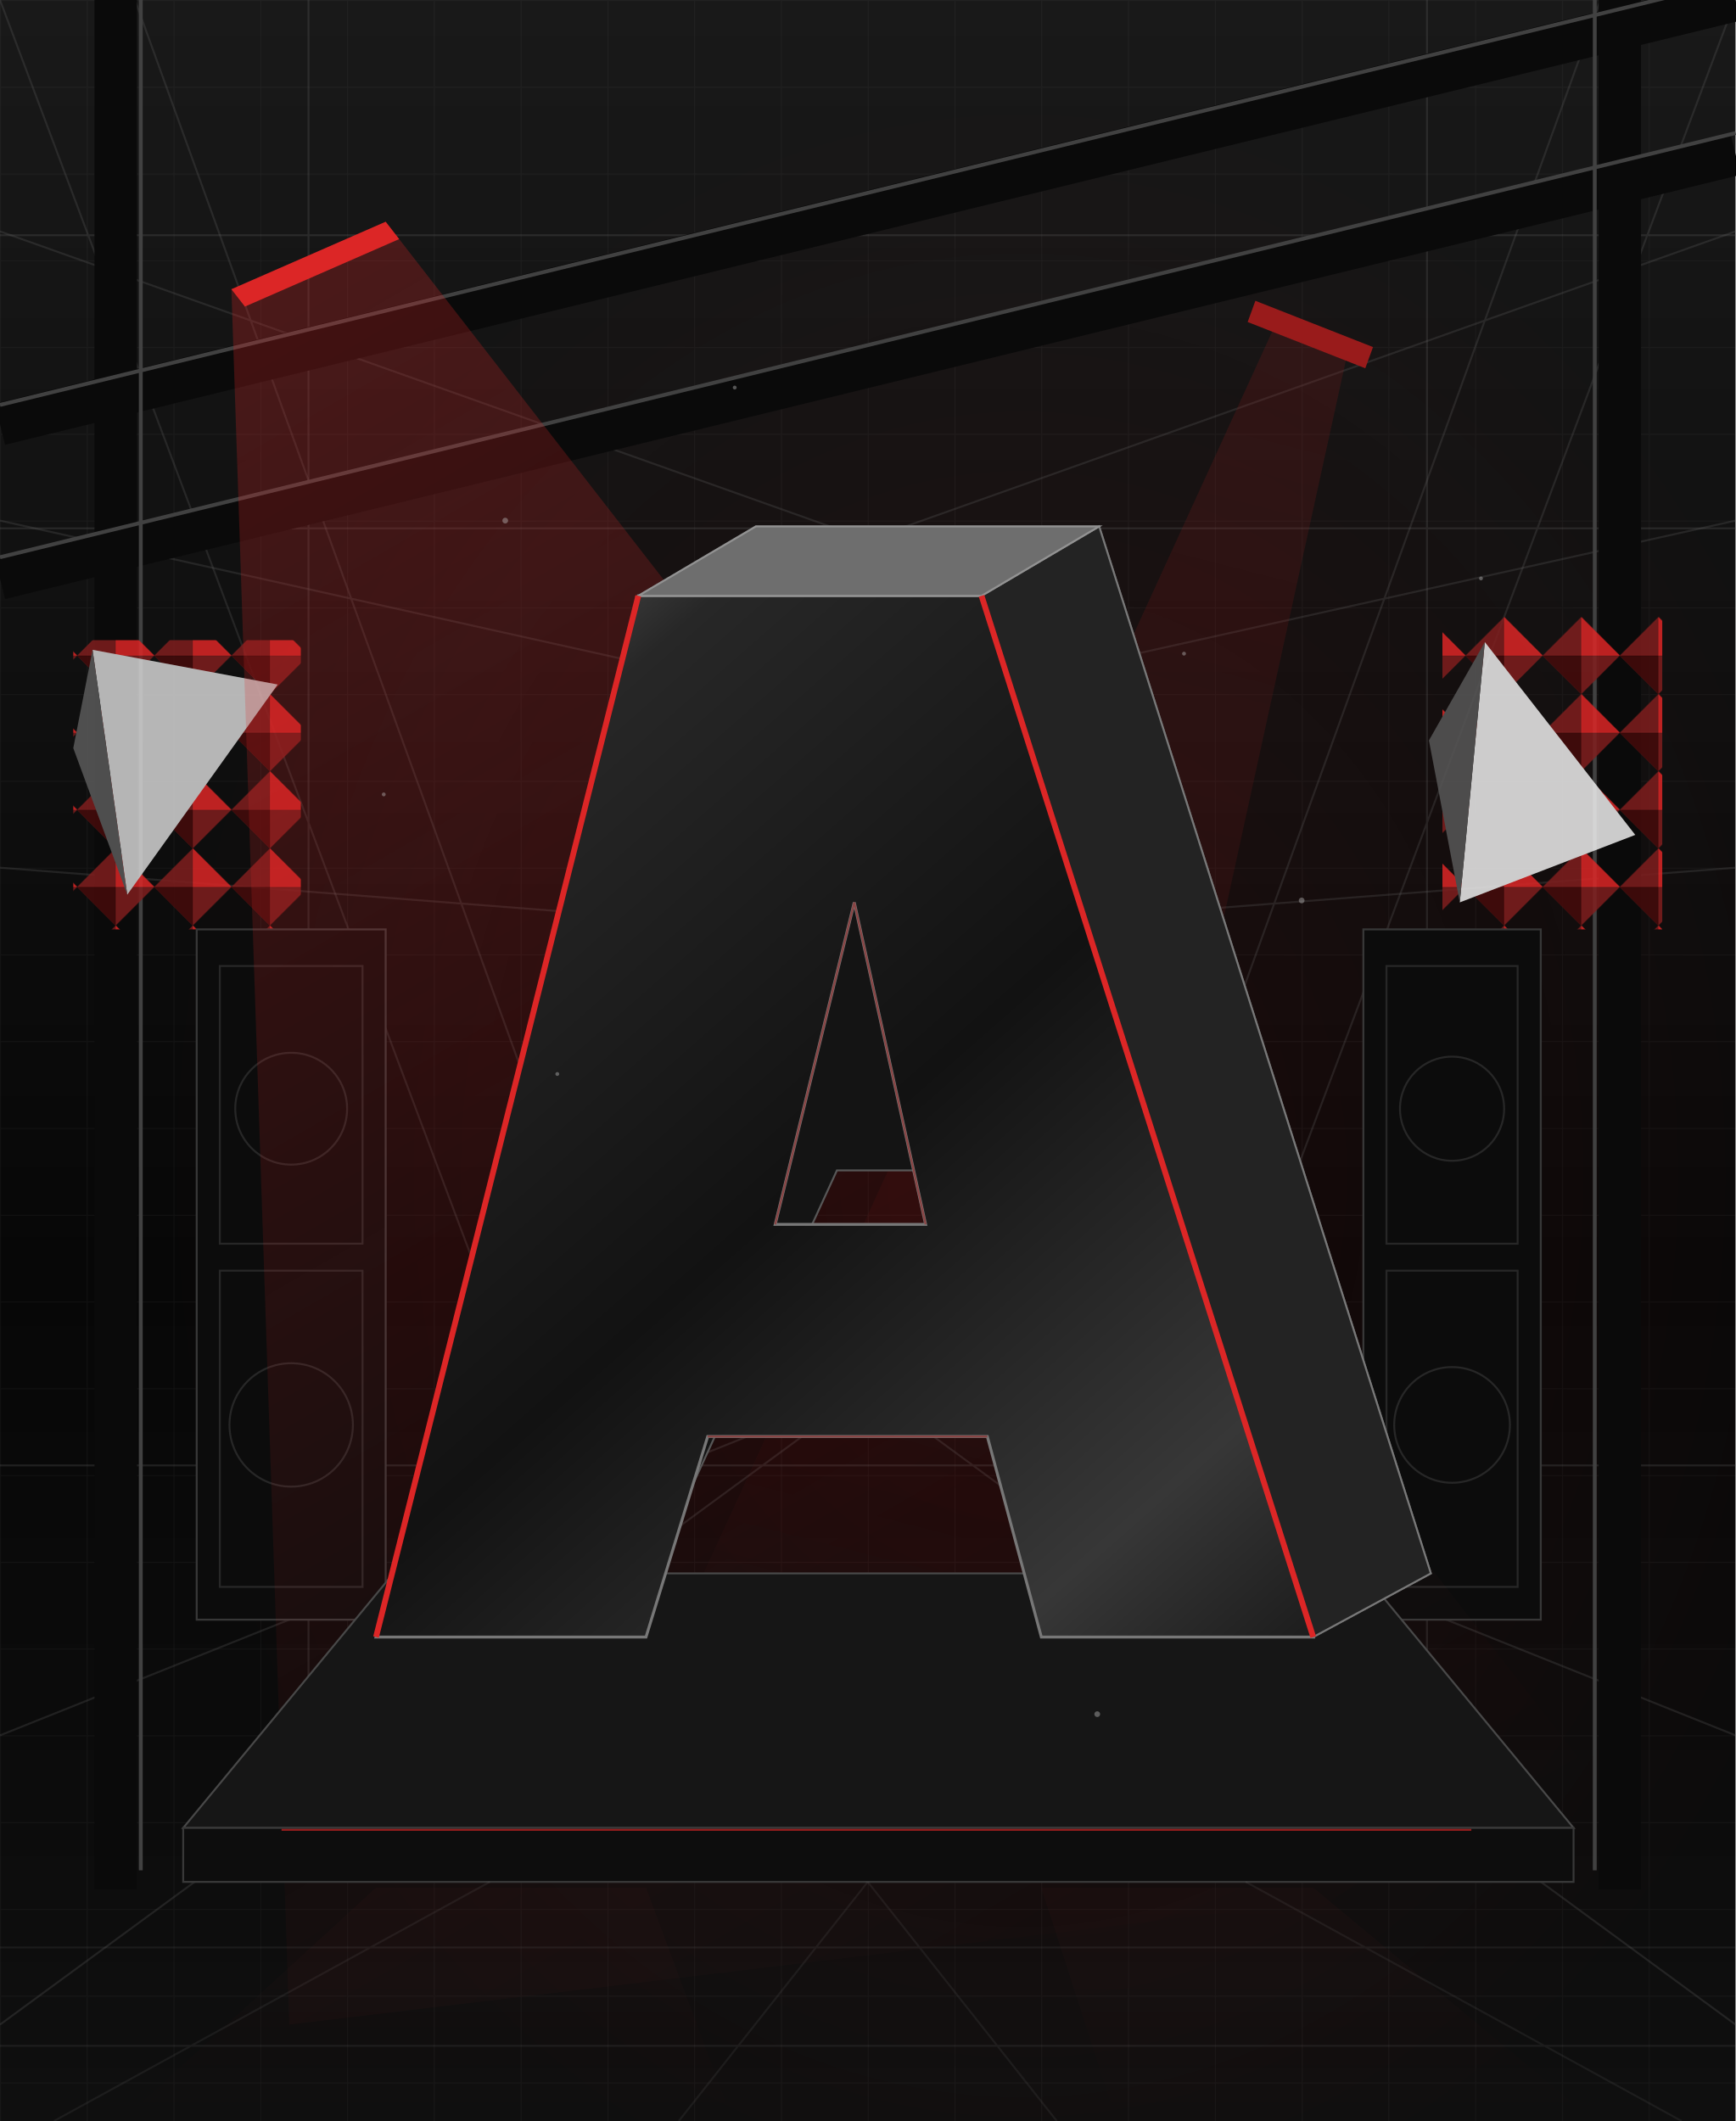
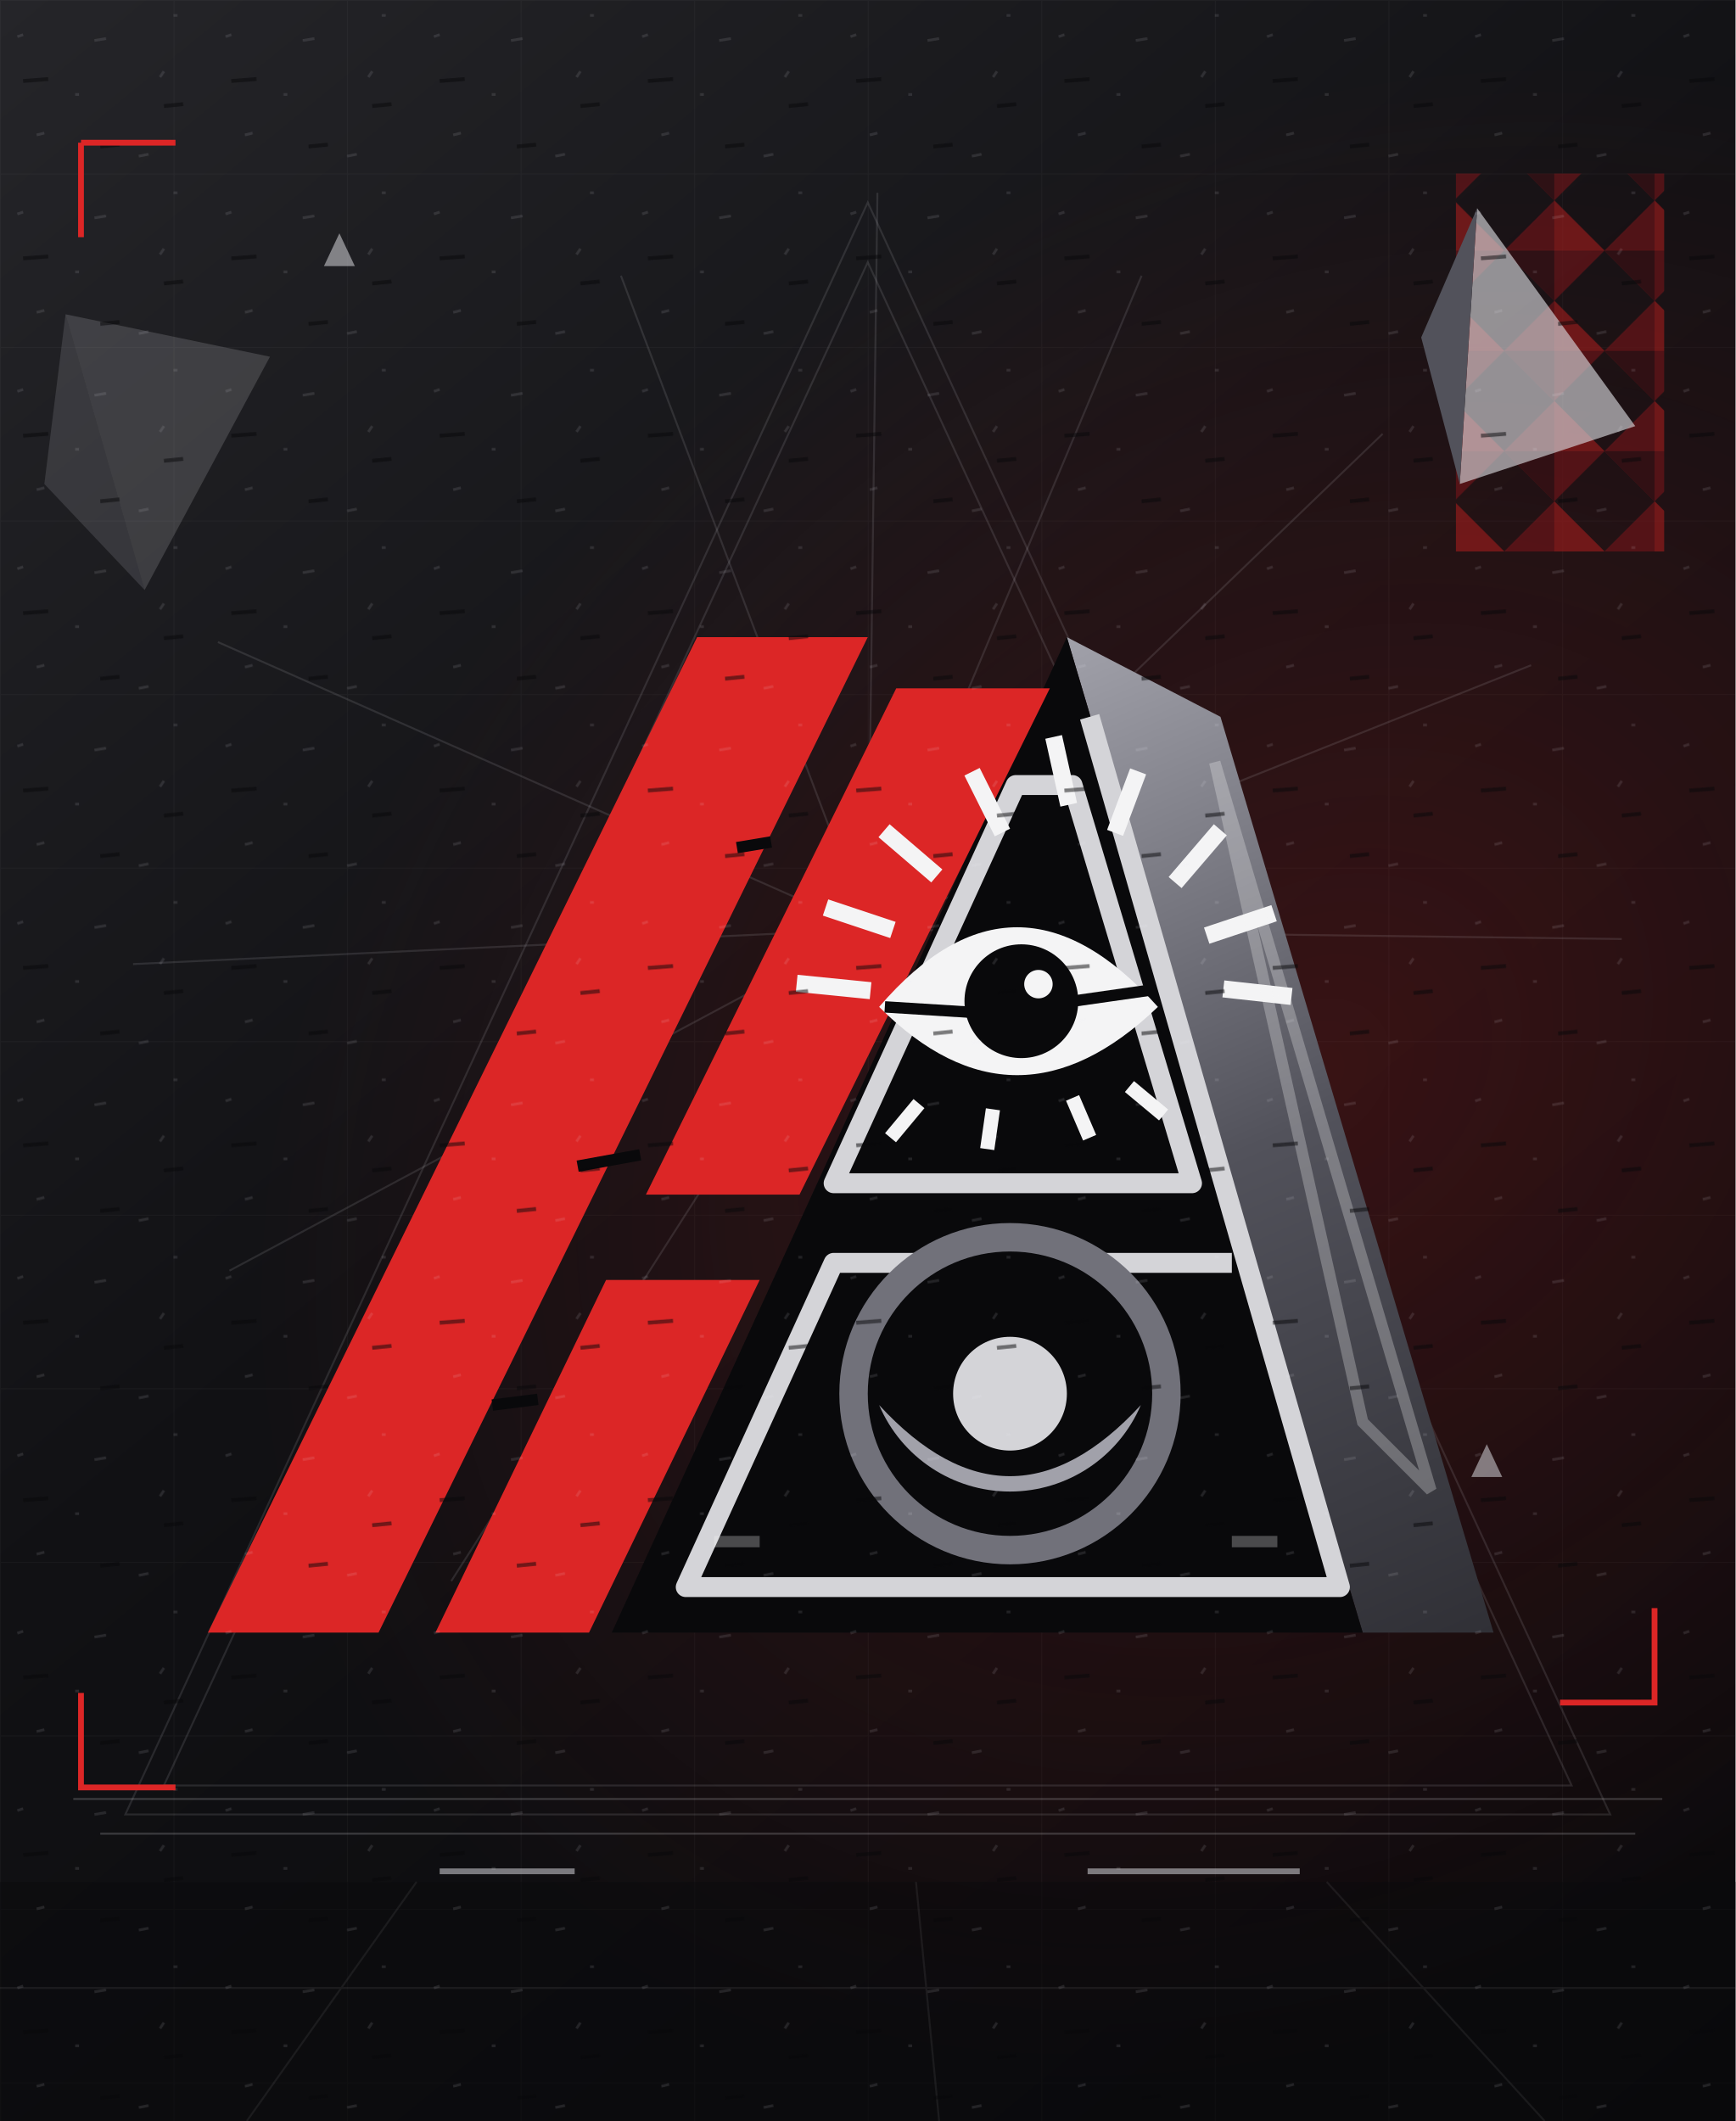
<svg xmlns="http://www.w3.org/2000/svg" width="900" height="1100" viewBox="0 0 900 1100" fill="none">
  <defs>
-     <linearGradient id="bg" x1="450" y1="0" x2="450" y2="1100" gradientUnits="userSpaceOnUse">
-       <stop stop-color="#191919" />
-       <stop offset=".6" stop-color="#070707" />
-       <stop offset="1" stop-color="#0f0f0f" />
+     <linearGradient id="wall" x1="0" y1="0" x2="900" y2="1100" gradientUnits="userSpaceOnUse">
+       <stop stop-color="#252529" />
+       <stop offset=".45" stop-color="#111114" />
+       <stop offset="1" stop-color="#09090b" />
    </linearGradient>
-     <linearGradient id="steel" x1="191" y1="290" x2="710" y2="880" gradientUnits="userSpaceOnUse">
-       <stop stop-color="#6a6a6a" />
-       <stop offset=".17" stop-color="#272727" />
-       <stop offset=".5" stop-color="#121212" />
-       <stop offset=".81" stop-color="#373737" />
-       <stop offset="1" stop-color="#121212" />
-     </linearGradient>
-     <linearGradient id="side" x1="220" y1="450" x2="700" y2="800">
-       <stop stop-color="#141414" />
-       <stop offset="1" stop-color="#3a3a3a" />
-     </linearGradient>
-     <linearGradient id="beam" x1="180" y1="100" x2="700" y2="1000" gradientUnits="userSpaceOnUse">
-       <stop stop-color="#dc2626" stop-opacity=".28" />
-       <stop offset=".7" stop-color="#dc2626" stop-opacity=".04" />
-       <stop offset="1" stop-color="#dc2626" stop-opacity="0" />
-     </linearGradient>
-     <linearGradient id="red-light" x1="662" y1="160" x2="450" y2="990" gradientUnits="userSpaceOnUse">
-       <stop stop-color="#991b1b" stop-opacity=".33" />
-       <stop offset="1" stop-color="#991b1b" stop-opacity="0" />
-     </linearGradient>
-     <radialGradient id="glow" cx="0" cy="0" r="1" gradientTransform="translate(530 610) rotate(90) scale(570 450)" gradientUnits="userSpaceOnUse">
-       <stop stop-color="#991b1b" stop-opacity=".12" />
+     <radialGradient id="red-haze" cx="0" cy="0" r="1" gradientTransform="translate(680 555) rotate(140) scale(600 470)" gradientUnits="userSpaceOnUse">
+       <stop stop-color="#991b1b" stop-opacity=".3" />
      <stop offset="1" stop-color="#991b1b" stop-opacity="0" />
    </radialGradient>
-     <linearGradient id="floor" x1="450" y1="800" x2="450" y2="1100" gradientUnits="userSpaceOnUse">
-       <stop stop-color="#dc2626" stop-opacity=".07" />
-       <stop offset="1" stop-color="#dc2626" stop-opacity="0" />
+     <linearGradient id="steel" x1="155" y1="31" x2="230" y2="206" gradientUnits="userSpaceOnUse">
+       <stop stop-color="#a1a1aa" />
+       <stop offset=".5" stop-color="#52525b" />
+       <stop offset="1" stop-color="#303036" />
    </linearGradient>
-     <pattern id="grid" width="45" height="45" patternUnits="userSpaceOnUse">
-       <path d="M45 0H0V45" stroke="#cfcfcf" stroke-opacity=".045" />
+     <pattern id="wall-grid" width="90" height="90" patternUnits="userSpaceOnUse">
+       <path d="M90 0H0v90" stroke="#f4f4f5" stroke-opacity=".035" />
    </pattern>
-     <pattern id="relief" width="40" height="40" patternUnits="userSpaceOnUse">
-       <path d="M20 0 40 20 20 40 0 20Z" fill="#7f1d1d" />
-       <path d="m20 0 20 20H20Z" fill="#dc2626" />
-       <path d="M0 20h20v20Z" fill="#450a0a" />
+     <pattern id="stencil-grain" width="108" height="92" patternUnits="userSpaceOnUse">
+       <path d="m9 19 3-1m37 3 6-1m28 20 2-3M19 70l4-1m49 12 5-1M90 8h2M39 49h2" stroke="#f4f4f5" stroke-opacity=".11" stroke-width="1.4" />
+       <path d="m12 42 13-1m27 35 10-1m23-20 10-1" stroke="#09090b" stroke-opacity=".5" stroke-width="2" />
+     </pattern>
+     <pattern id="relief" width="52" height="52" patternUnits="userSpaceOnUse">
+       <path d="m26 0 26 26-26 26L0 26Z" fill="#6e1419" />
+       <path d="m26 0 26 26H26Z" fill="#991b1b" />
+       <path d="M0 26h26v26Z" fill="#3b1014" />
    </pattern>
  </defs>
-   <path fill="url(#bg)" d="M0 0h900v1100H0z" />
-   <path fill="url(#grid)" d="M0 0h900v1100H0z" />
-   <path fill="url(#glow)" d="M0 0h900v1100H0z" />
-   <g stroke="#686868" stroke-opacity=".24">
-     <path d="M0 120 450 280 900 120M0 270l450 100 450-100M0 450l450 35 450-35M0 900l450-180 450 180M0 1050l450-330 450 330M70 0l260 720M830 0 570 720M0 760h900" />
-     <path d="M0 0 270 720m630-720L630 720M70 0v950M830 0v950M160 0v885M740 0v885M0 122h900M0 274h900" />
+   <path fill="url(#wall)" d="M0 0h900v1100H0Z" />
+   <path fill="url(#wall-grid)" d="M0 0h900v1100H0Z" />
+   <path fill="url(#red-haze)" d="M0 0h900v1100H0Z" />
+   <g stroke="#d4d4d8" stroke-opacity=".13">
+     <path d="M450 105 835 941H65Zm0 31 365 790H85Z" />
+     <path d="m450 482-128-339m128 339 5-382m-5 382 142-339m-142 339 267-257m-267 257 344-137m-344 137 391 5m-391-5L113 333m337 149L69 500m381-18L119 659m331-177L234 820m216-338 253 288" />
  </g>
-   <g stroke="#0a0a0a" stroke-width="22">
-     <path d="M0 220 900 0M0 300 900 80M60 0v980M840 0v980" />
+   <path d="m34 163 106 22-65 121Z" fill="#d4d4d8" opacity=".18" />
+   <path d="m34 163 41 143-52-55Z" fill="#a1a1aa" opacity=".2" />
+   <path d="M755 90h108v196H755Z" fill="url(#relief)" opacity=".65" />
+   <path d="m766 108 82 113-91 30Z" fill="#d4d4d8" opacity=".65" />
+   <path d="m766 108-9 143-20-76Z" fill="#52525b" />
+   <path d="M38 933h824M52 951h796" stroke="#d4d4d8" stroke-opacity=".22" />
+   <path d="M0 976h900v124H0Z" fill="#09090b" opacity=".5" />
+   <path d="m216 976-88 124m347-124 12 124m201-124 113 124M0 1031h900" stroke="#d4d4d8" stroke-opacity=".08" />
+   <g transform="translate(96 239) scale(2.95)">
+     <path d="m155 31 27 14 48 161h-23Z" fill="url(#steel)" />
+     <path d="m155 31 52 175H75Z" fill="#09090b" />
+     <path d="m159 45 44 153H88l26-57h70m-70-14 32-70h10l21 70Z" stroke="#d4d4d8" stroke-width="3.5" stroke-linejoin="round" />
+     <path d="M4 206 90 31h30L34 206ZM81 129l44-89h27l-44 89Zm-7 15h27l-30 62H44Z" fill="#dc2626" />
+     <path d="m153 50 2 9m-16-3 4 8m-19 2 7 6m-17 7 9 3m-14 10 10 1m48-37-3 8m17 2-6 7m15 7-9 3m12 11-9-1" stroke="#f4f4f5" stroke-width="3" stroke-linecap="square" />
+     <path d="M122 96q24-28 49 0-25 24-49 0Z" fill="#f4f4f5" />
+     <path d="m123 96 16 1m17-2 14-2" stroke="#09090b" stroke-width="2" />
+     <circle cx="147" cy="95" r="10" fill="#09090b" />
+     <circle cx="150" cy="92" r="2.5" fill="#f4f4f5" />
+     <path d="m129 113-5 6m18-5-1 7m15-9 3 7m7-9 6 5" stroke="#f4f4f5" stroke-width="2.5" />
+     <circle cx="145" cy="164" r="30" fill="#71717a" />
+     <circle cx="145" cy="164" r="25" fill="#09090b" />
+     <path d="M122 166q23 25 46 0a25 25 0 0 1-46 0Z" fill="#a1a1aa" />
+     <circle cx="145" cy="164" r="10" fill="#d4d4d8" />
+     <path d="m181 53 38 128-12-12ZM93 190h8m83 0h8" stroke="#f4f4f5" stroke-opacity=".28" stroke-width="2" />
+     <path d="m69 124 11-2m17-54 6-1m-49 99 8-1" stroke="#09090b" stroke-width="2" />
  </g>
-   <g stroke="#414141" stroke-width="2">
-     <path d="M0 210 900-10M0 289 900 69M73 0v970M827 0v970" />
+   <path d="M0 0h900v1100H0Z" fill="url(#stencil-grain)" />
+   <g stroke="#dc2626" stroke-width="3">
+     <path d="M42 74h49m-49 0v49m767 760h49v-49M42 878v49h49" />
  </g>
-   <g opacity=".85">
-     <path d="M38 332h118v150H38zM748 320h114v162H748z" fill="url(#relief)" />
-     <path d="m48 337 96 18-78 109Z" fill="#d4d4d4" />
-     <path d="m48 337 18 127-28-76Z" fill="#5a5a5a" />
-     <path d="m770 333 78 100-91 35Z" fill="#ededed" />
-     <path d="m770 333-13 135-16-84Z" fill="#575757" />
-   </g>
-   <g fill="#0c0c0c" stroke="#373737">
-     <path d="M102 482h98v358h-98z" />
-     <path d="M707 482h92v358h-92z" />
-   </g>
-   <g stroke="#525252" stroke-opacity=".4">
-     <path d="M114 501h74v144h-74zM114 659h74v164h-74zM719 501h68v144h-68zM719 659h68v164h-68z" />
-     <circle cx="151" cy="575" r="29" />
-     <circle cx="151" cy="739" r="32" />
-     <circle cx="753" cy="575" r="27" />
-     <circle cx="753" cy="739" r="30" />
-   </g>
-   <path d="m120 150 80-35 660 850-710 85Z" fill="url(#beam)" />
-   <path d="m120 150 80-35 7 9-80 35Z" fill="#dc2626" />
-   <path d="m662 167 37 15-163 744-205-36Z" fill="url(#red-light)" opacity=".6" />
-   <path d="m651 156 61 24-4 11-61-24Z" fill="#991b1b" />
-   <path d="M204 816h503l109 132H95z" fill="#161616" stroke="#484848" />
-   <path d="M95 948h721v28H95z" fill="#0d0d0d" stroke="#383838" />
-   <path d="M146 949h617" stroke="#dc2626" stroke-opacity=".65" />
-   <path d="m331 309 61-36h178l172 543-61 33-97-242H434L323 849l-72-33Z" fill="url(#side)" stroke="#575757" />
-   <path d="M331 309h178l172 540H540l-28-104H367l-32 104H195Zm71 326h78l-37-167Z" fill="url(#steel)" fill-rule="evenodd" stroke="#777777" stroke-width="1.5" />
-   <path d="m509 309 61-36 172 543-61 33-172-540Z" fill="#232323" stroke="#787878" />
-   <path d="M331 309h178l61-36H392l-61 36Z" fill="#6e6e6e" stroke="#929292" />
-   <path d="m331 309-136 540m314-540 172 540" stroke="#dc2626" stroke-width="3" />
-   <path d="M367 745h145m-110-110 41-167 37 167" stroke="#991b1b" stroke-opacity=".55" />
-   <path d="m195 979 140 0 45 121H63Zm345 0h141l146 121H579Z" fill="url(#floor)" />
-   <g stroke="#9a9a9a" stroke-opacity=".1">
-     <path d="m450 976-98 124m98-124 98 124m-294-124-226 124m618-124 226 124M0 1010h900M0 1061h900" />
-   </g>
-   <g fill="#c5c5c5" fill-opacity=".4">
-     <circle cx="262" cy="270" r="1.5" />
-     <circle cx="614" cy="339" r="1" />
-     <circle cx="675" cy="467" r="1.5" />
-     <circle cx="289" cy="557" r="1" />
-     <circle cx="381" cy="201" r="1" />
-     <circle cx="569" cy="889" r="1.5" />
-     <circle cx="199" cy="412" r="1" />
-     <circle cx="768" cy="300" r="1" />
+   <g fill="#d4d4d8" opacity=".55">
+     <path d="m176 121 8 17h-16Zm595 628 8 17h-16Z" />
+     <path d="M228 969h70v3h-70Zm336 0h110v3H564Z" />
  </g>
</svg>
